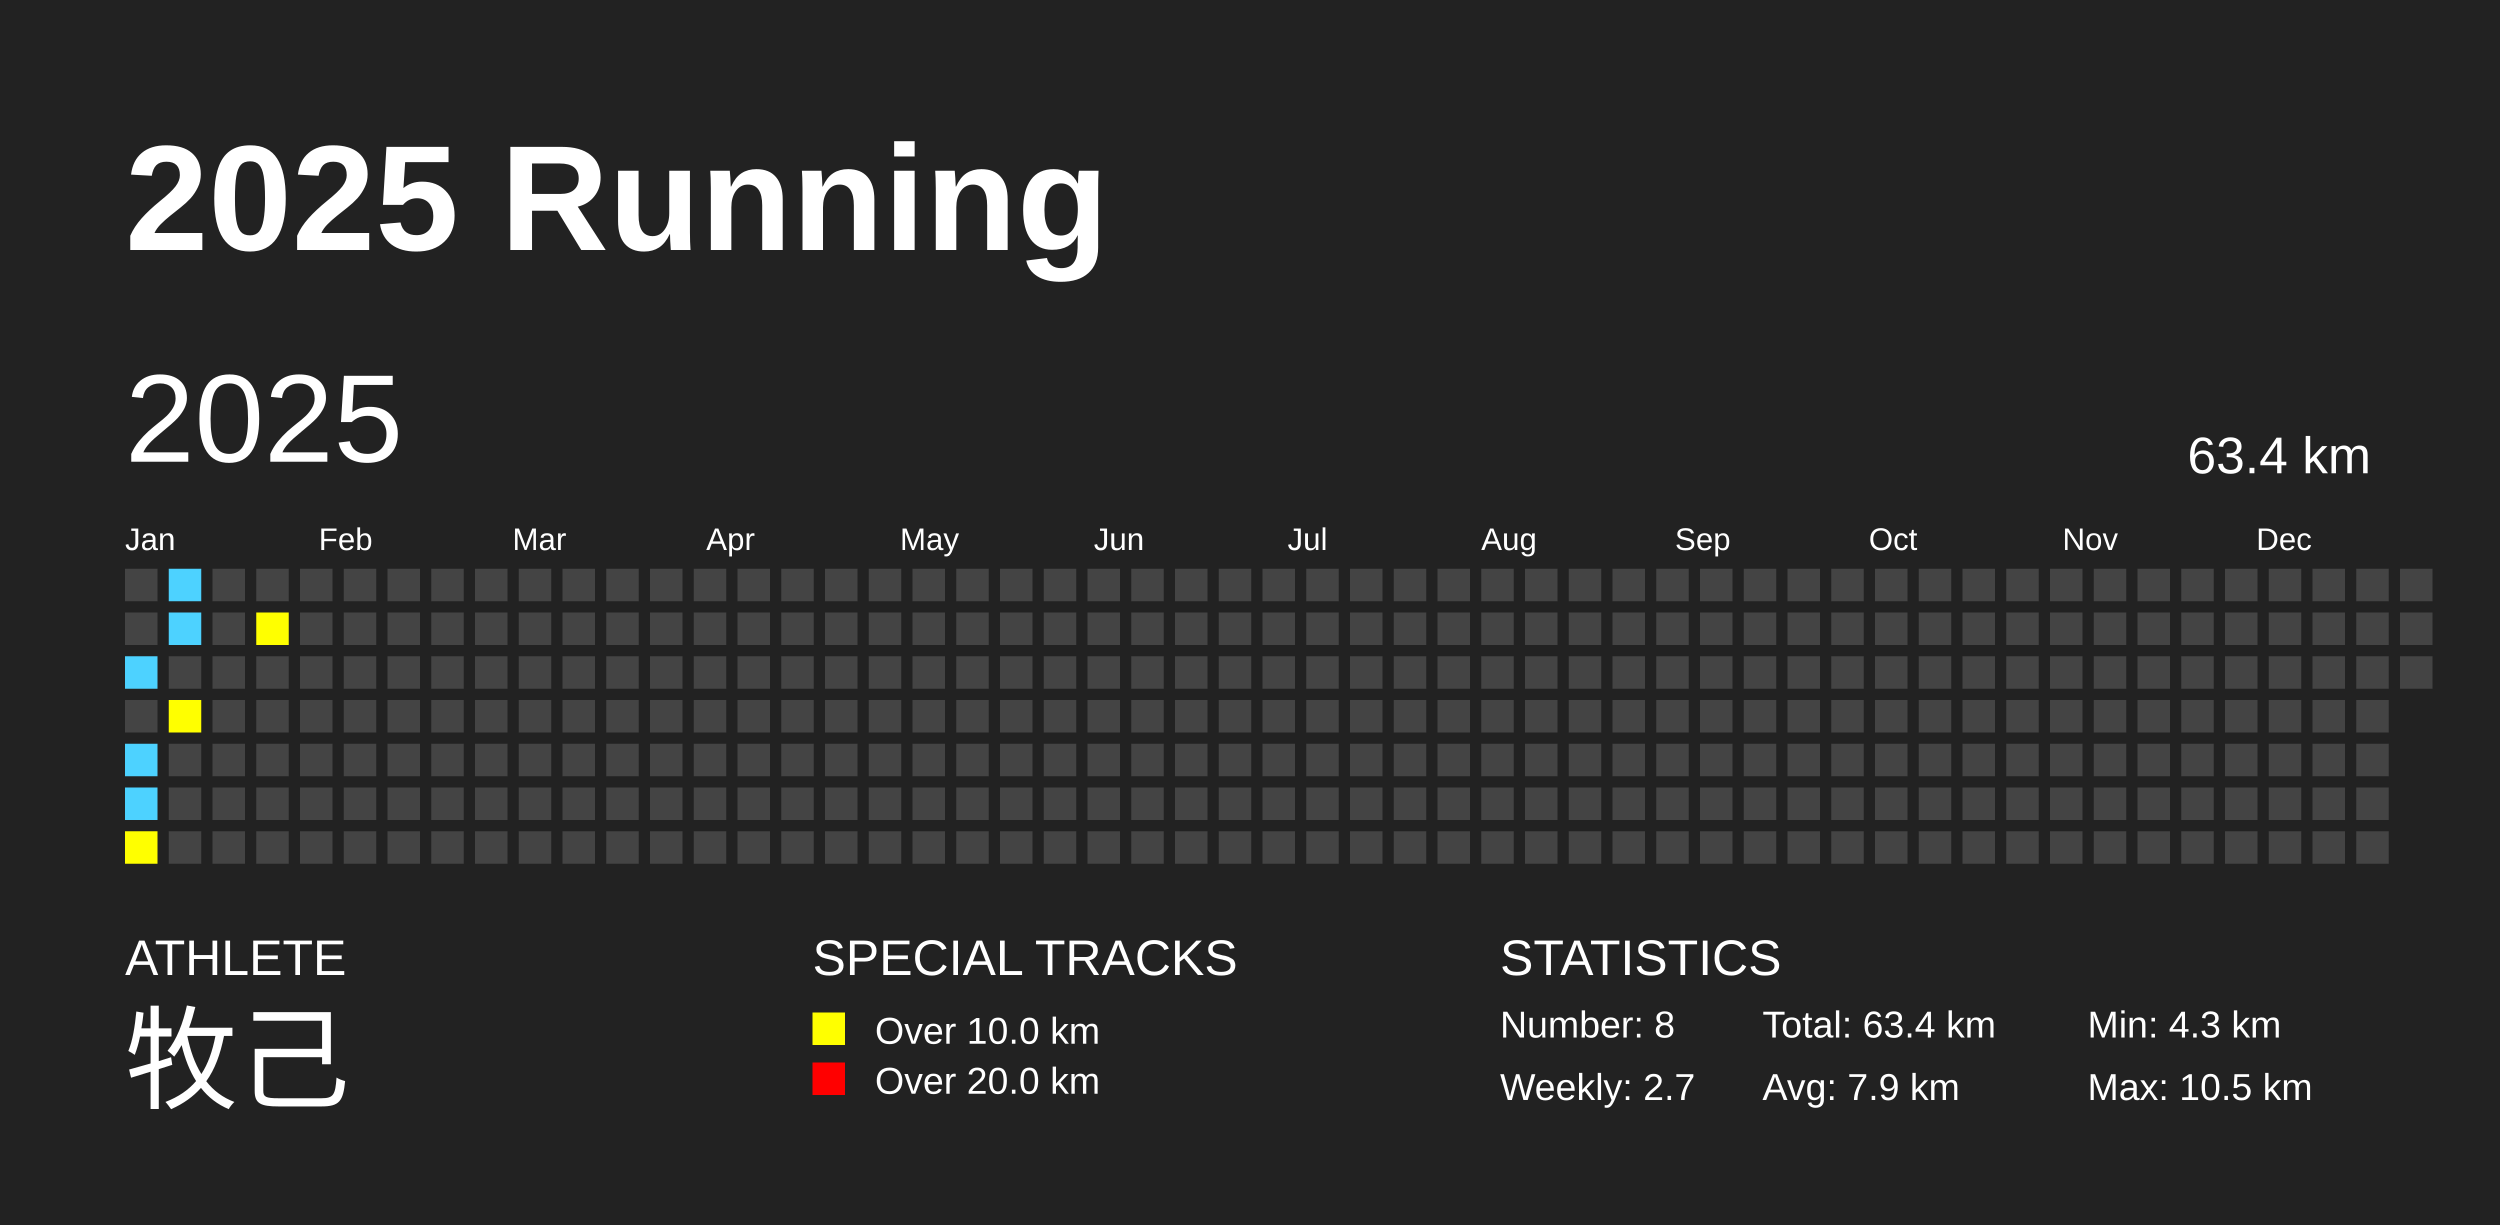
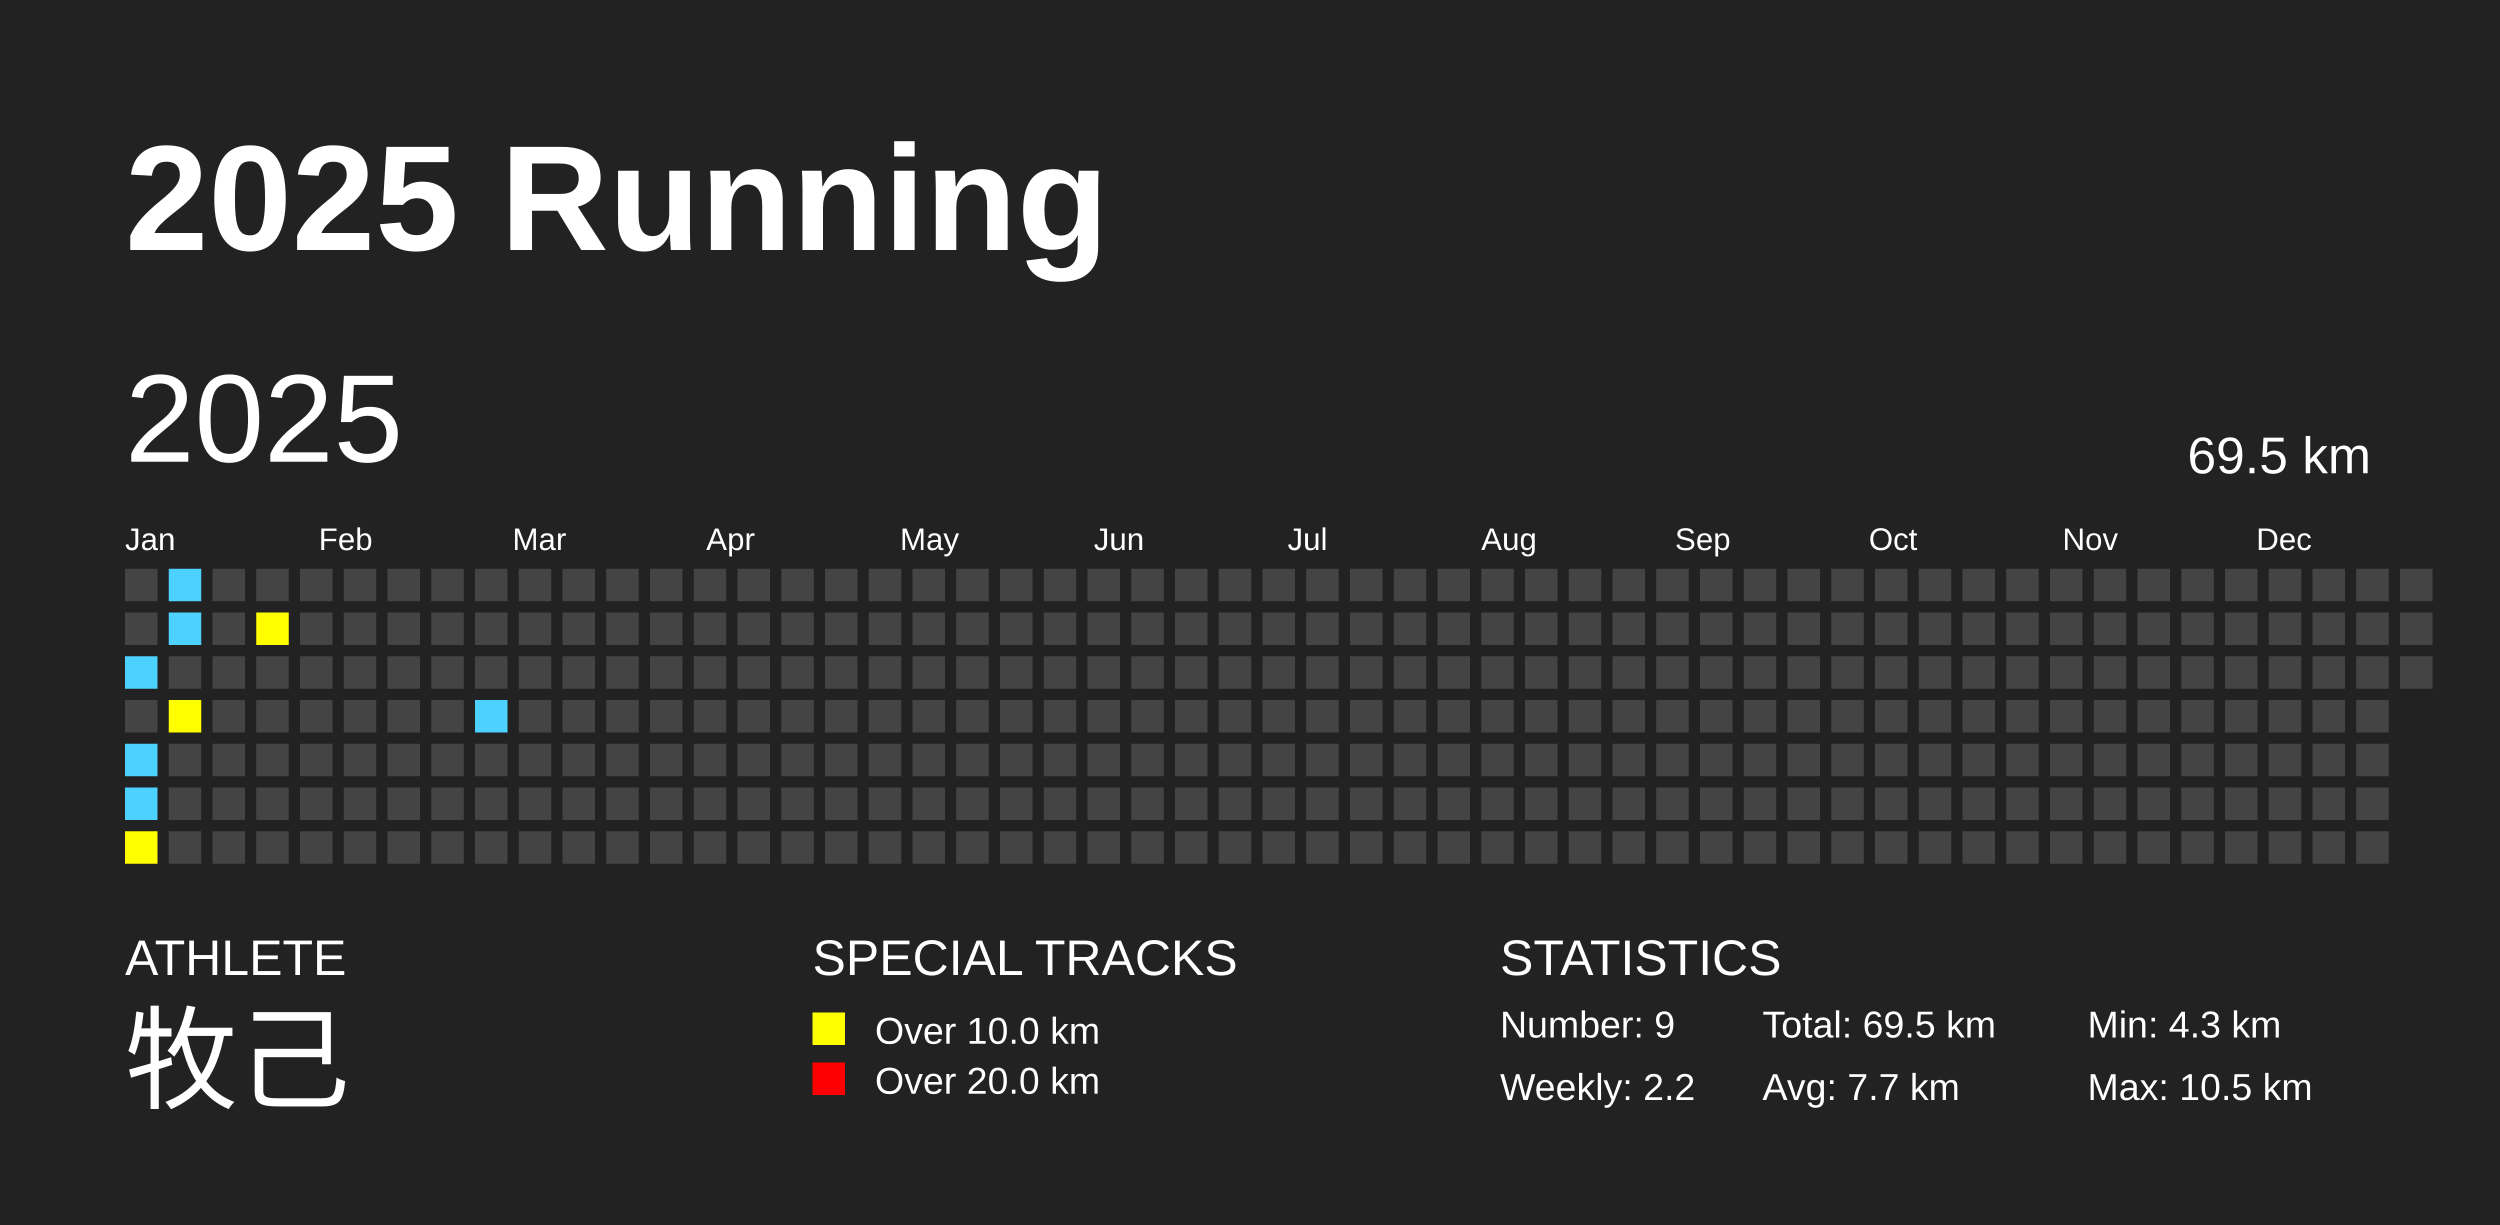
<svg xmlns="http://www.w3.org/2000/svg" baseProfile="full" height="98mm" version="1.1" viewBox="0,0,200,98" width="200mm">
  <defs />
  <rect fill="#222222" height="98" width="200" x="0" y="0" />
  <text fill="#FFFFFF" style="font-size:12px; font-family:Arial; font-weight:bold;" x="10" y="20">2025 Running</text>
  <text fill="#FFFFFF" style="font-size:4px; font-family:Arial" x="10" y="78">ATHLETE</text>
  <text fill="#FFFFFF" style="font-size:9px; font-family:Arial" x="10" y="88">牧己</text>
  <text fill="#FFFFFF" style="font-size:4px; font-family:Arial" x="65" y="78">SPECIAL TRACKS</text>
  <rect fill="yellow" height="2.6" width="2.6" x="65" y="81" />
  <text fill="#FFFFFF" style="font-size:3px; font-family:Arial" x="70" y="83.5">Over 10.0 km</text>
  <rect fill="red" height="2.6" width="2.6" x="65" y="85" />
  <text fill="#FFFFFF" style="font-size:3px; font-family:Arial" x="70" y="87.5">Over 20.0 km</text>
  <text fill="#FFFFFF" style="font-size:4px; font-family:Arial" x="120" y="78">STATISTICS</text>
-   <text fill="#FFFFFF" style="font-size:3px; font-family:Arial" x="120" y="83">Number: 8</text>
-   <text fill="#FFFFFF" style="font-size:3px; font-family:Arial" x="120" y="88">Weekly: 2.7</text>
-   <text fill="#FFFFFF" style="font-size:3px; font-family:Arial" x="141" y="83">Total: 63.4 km</text>
-   <text fill="#FFFFFF" style="font-size:3px; font-family:Arial" x="141" y="88">Avg: 7.9 km</text>
+   <text fill="#FFFFFF" style="font-size:3px; font-family:Arial" x="120" y="83">Number: 9</text>
+   <text fill="#FFFFFF" style="font-size:3px; font-family:Arial" x="120" y="88">Weekly: 2.2</text>
+   <text fill="#FFFFFF" style="font-size:3px; font-family:Arial" x="141" y="83">Total: 69.5 km</text>
+   <text fill="#FFFFFF" style="font-size:3px; font-family:Arial" x="141" y="88">Avg: 7.7 km</text>
  <text fill="#FFFFFF" style="font-size:3px; font-family:Arial" x="167" y="83">Min: 4.3 km</text>
  <text fill="#FFFFFF" style="font-size:3px; font-family:Arial" x="167" y="88">Max: 10.5 km</text>
  <text dominant-baseline="hanging" fill="#FFFFFF" style="font-size:10.0px; font-family:Arial;" x="10" y="30">2025</text>
-   <text dominant-baseline="hanging" fill="#FFFFFF" style="font-size:4.125px; font-family:Arial;" x="175" y="35">63.4 km</text>
+   <text dominant-baseline="hanging" fill="#FFFFFF" style="font-size:4.125px; font-family:Arial;" x="175" y="35">69.5 km</text>
  <text fill="#FFFFFF" style="font-size:2.5px; font-family:Arial" x="10.0" y="44">Jan</text>
  <text fill="#FFFFFF" style="font-size:2.5px; font-family:Arial" x="25.5" y="44">Feb</text>
  <text fill="#FFFFFF" style="font-size:2.5px; font-family:Arial" x="41.0" y="44">Mar</text>
  <text fill="#FFFFFF" style="font-size:2.5px; font-family:Arial" x="56.5" y="44">Apr</text>
  <text fill="#FFFFFF" style="font-size:2.5px; font-family:Arial" x="72.0" y="44">May</text>
  <text fill="#FFFFFF" style="font-size:2.5px; font-family:Arial" x="87.5" y="44">Jun</text>
  <text fill="#FFFFFF" style="font-size:2.5px; font-family:Arial" x="103.0" y="44">Jul</text>
  <text fill="#FFFFFF" style="font-size:2.5px; font-family:Arial" x="118.5" y="44">Aug</text>
  <text fill="#FFFFFF" style="font-size:2.5px; font-family:Arial" x="134.0" y="44">Sep</text>
  <text fill="#FFFFFF" style="font-size:2.5px; font-family:Arial" x="149.5" y="44">Oct</text>
  <text fill="#FFFFFF" style="font-size:2.5px; font-family:Arial" x="165.0" y="44">Nov</text>
  <text fill="#FFFFFF" style="font-size:2.5px; font-family:Arial" x="180.5" y="44">Dec</text>
  <rect fill="#444444" height="2.6" width="2.6" x="10.0" y="45.5" />
  <rect fill="#444444" height="2.6" width="2.6" x="10.0" y="49.0" />
  <rect fill="#4DD2FF" height="2.6" width="2.6" x="10.0" y="52.5" />
  <rect fill="#444444" height="2.6" width="2.6" x="10.0" y="56.0" />
  <rect fill="#4DD2FF" height="2.6" width="2.6" x="10.0" y="59.5" />
  <rect fill="#4DD2FF" height="2.6" width="2.6" x="10.0" y="63.0" />
  <rect fill="yellow" height="2.6" width="2.6" x="10.0" y="66.5" />
  <rect fill="#4DD2FF" height="2.6" width="2.6" x="13.5" y="45.5" />
  <rect fill="#4DD2FF" height="2.6" width="2.6" x="13.5" y="49.0" />
  <rect fill="#444444" height="2.6" width="2.6" x="13.5" y="52.5" />
  <rect fill="yellow" height="2.6" width="2.6" x="13.5" y="56.0" />
  <rect fill="#444444" height="2.6" width="2.6" x="13.5" y="59.5" />
  <rect fill="#444444" height="2.6" width="2.6" x="13.5" y="63.0" />
  <rect fill="#444444" height="2.6" width="2.6" x="13.5" y="66.5" />
  <rect fill="#444444" height="2.6" width="2.6" x="17.0" y="45.5" />
  <rect fill="#444444" height="2.6" width="2.6" x="17.0" y="49.0" />
  <rect fill="#444444" height="2.6" width="2.6" x="17.0" y="52.5" />
  <rect fill="#444444" height="2.6" width="2.6" x="17.0" y="56.0" />
  <rect fill="#444444" height="2.6" width="2.6" x="17.0" y="59.5" />
  <rect fill="#444444" height="2.6" width="2.6" x="17.0" y="63.0" />
  <rect fill="#444444" height="2.6" width="2.6" x="17.0" y="66.5" />
  <rect fill="#444444" height="2.6" width="2.6" x="20.5" y="45.5" />
  <rect fill="yellow" height="2.6" width="2.6" x="20.5" y="49.0" />
  <rect fill="#444444" height="2.6" width="2.6" x="20.5" y="52.5" />
  <rect fill="#444444" height="2.6" width="2.6" x="20.5" y="56.0" />
  <rect fill="#444444" height="2.6" width="2.6" x="20.5" y="59.5" />
  <rect fill="#444444" height="2.6" width="2.6" x="20.5" y="63.0" />
  <rect fill="#444444" height="2.6" width="2.6" x="20.5" y="66.5" />
  <rect fill="#444444" height="2.6" width="2.6" x="24.0" y="45.5" />
  <rect fill="#444444" height="2.6" width="2.6" x="24.0" y="49.0" />
  <rect fill="#444444" height="2.6" width="2.6" x="24.0" y="52.5" />
  <rect fill="#444444" height="2.6" width="2.6" x="24.0" y="56.0" />
  <rect fill="#444444" height="2.6" width="2.6" x="24.0" y="59.5" />
  <rect fill="#444444" height="2.6" width="2.6" x="24.0" y="63.0" />
  <rect fill="#444444" height="2.6" width="2.6" x="24.0" y="66.5" />
  <rect fill="#444444" height="2.6" width="2.6" x="27.5" y="45.5" />
  <rect fill="#444444" height="2.6" width="2.6" x="27.5" y="49.0" />
  <rect fill="#444444" height="2.6" width="2.6" x="27.5" y="52.5" />
  <rect fill="#444444" height="2.6" width="2.6" x="27.5" y="56.0" />
  <rect fill="#444444" height="2.6" width="2.6" x="27.5" y="59.5" />
  <rect fill="#444444" height="2.6" width="2.6" x="27.5" y="63.0" />
  <rect fill="#444444" height="2.6" width="2.6" x="27.5" y="66.5" />
  <rect fill="#444444" height="2.6" width="2.6" x="31.0" y="45.5" />
  <rect fill="#444444" height="2.6" width="2.6" x="31.0" y="49.0" />
  <rect fill="#444444" height="2.6" width="2.6" x="31.0" y="52.5" />
  <rect fill="#444444" height="2.6" width="2.6" x="31.0" y="56.0" />
  <rect fill="#444444" height="2.6" width="2.6" x="31.0" y="59.5" />
  <rect fill="#444444" height="2.6" width="2.6" x="31.0" y="63.0" />
  <rect fill="#444444" height="2.6" width="2.6" x="31.0" y="66.5" />
  <rect fill="#444444" height="2.6" width="2.6" x="34.5" y="45.5" />
  <rect fill="#444444" height="2.6" width="2.6" x="34.5" y="49.0" />
  <rect fill="#444444" height="2.6" width="2.6" x="34.5" y="52.5" />
  <rect fill="#444444" height="2.6" width="2.6" x="34.5" y="56.0" />
  <rect fill="#444444" height="2.6" width="2.6" x="34.5" y="59.5" />
  <rect fill="#444444" height="2.6" width="2.6" x="34.5" y="63.0" />
  <rect fill="#444444" height="2.6" width="2.6" x="34.5" y="66.5" />
  <rect fill="#444444" height="2.6" width="2.6" x="38.0" y="45.5" />
  <rect fill="#444444" height="2.6" width="2.6" x="38.0" y="49.0" />
  <rect fill="#444444" height="2.6" width="2.6" x="38.0" y="52.5" />
-   <rect fill="#444444" height="2.6" width="2.6" x="38.0" y="56.0" />
+   <rect fill="#4DD2FF" height="2.6" width="2.6" x="38.0" y="56.0" />
  <rect fill="#444444" height="2.6" width="2.6" x="38.0" y="59.5" />
  <rect fill="#444444" height="2.6" width="2.6" x="38.0" y="63.0" />
  <rect fill="#444444" height="2.6" width="2.6" x="38.0" y="66.5" />
  <rect fill="#444444" height="2.6" width="2.6" x="41.5" y="45.5" />
  <rect fill="#444444" height="2.6" width="2.6" x="41.5" y="49.0" />
  <rect fill="#444444" height="2.6" width="2.6" x="41.5" y="52.5" />
  <rect fill="#444444" height="2.6" width="2.6" x="41.5" y="56.0" />
  <rect fill="#444444" height="2.6" width="2.6" x="41.5" y="59.5" />
  <rect fill="#444444" height="2.6" width="2.6" x="41.5" y="63.0" />
  <rect fill="#444444" height="2.6" width="2.6" x="41.5" y="66.5" />
  <rect fill="#444444" height="2.6" width="2.6" x="45.0" y="45.5" />
  <rect fill="#444444" height="2.6" width="2.6" x="45.0" y="49.0" />
  <rect fill="#444444" height="2.6" width="2.6" x="45.0" y="52.5" />
  <rect fill="#444444" height="2.6" width="2.6" x="45.0" y="56.0" />
  <rect fill="#444444" height="2.6" width="2.6" x="45.0" y="59.5" />
  <rect fill="#444444" height="2.6" width="2.6" x="45.0" y="63.0" />
  <rect fill="#444444" height="2.6" width="2.6" x="45.0" y="66.5" />
  <rect fill="#444444" height="2.6" width="2.6" x="48.5" y="45.5" />
  <rect fill="#444444" height="2.6" width="2.6" x="48.5" y="49.0" />
  <rect fill="#444444" height="2.6" width="2.6" x="48.5" y="52.5" />
  <rect fill="#444444" height="2.6" width="2.6" x="48.5" y="56.0" />
  <rect fill="#444444" height="2.6" width="2.6" x="48.5" y="59.5" />
  <rect fill="#444444" height="2.6" width="2.6" x="48.5" y="63.0" />
  <rect fill="#444444" height="2.6" width="2.6" x="48.5" y="66.5" />
  <rect fill="#444444" height="2.6" width="2.6" x="52.0" y="45.5" />
  <rect fill="#444444" height="2.6" width="2.6" x="52.0" y="49.0" />
  <rect fill="#444444" height="2.6" width="2.6" x="52.0" y="52.5" />
  <rect fill="#444444" height="2.6" width="2.6" x="52.0" y="56.0" />
  <rect fill="#444444" height="2.6" width="2.6" x="52.0" y="59.5" />
  <rect fill="#444444" height="2.6" width="2.6" x="52.0" y="63.0" />
  <rect fill="#444444" height="2.6" width="2.6" x="52.0" y="66.5" />
  <rect fill="#444444" height="2.6" width="2.6" x="55.5" y="45.5" />
  <rect fill="#444444" height="2.6" width="2.6" x="55.5" y="49.0" />
  <rect fill="#444444" height="2.6" width="2.6" x="55.5" y="52.5" />
  <rect fill="#444444" height="2.6" width="2.6" x="55.5" y="56.0" />
  <rect fill="#444444" height="2.6" width="2.6" x="55.5" y="59.5" />
  <rect fill="#444444" height="2.6" width="2.6" x="55.5" y="63.0" />
  <rect fill="#444444" height="2.6" width="2.6" x="55.5" y="66.5" />
  <rect fill="#444444" height="2.6" width="2.6" x="59.0" y="45.5" />
  <rect fill="#444444" height="2.6" width="2.6" x="59.0" y="49.0" />
  <rect fill="#444444" height="2.6" width="2.6" x="59.0" y="52.5" />
  <rect fill="#444444" height="2.6" width="2.6" x="59.0" y="56.0" />
  <rect fill="#444444" height="2.6" width="2.6" x="59.0" y="59.5" />
  <rect fill="#444444" height="2.6" width="2.6" x="59.0" y="63.0" />
  <rect fill="#444444" height="2.6" width="2.6" x="59.0" y="66.5" />
  <rect fill="#444444" height="2.6" width="2.6" x="62.5" y="45.5" />
  <rect fill="#444444" height="2.6" width="2.6" x="62.5" y="49.0" />
  <rect fill="#444444" height="2.6" width="2.6" x="62.5" y="52.5" />
  <rect fill="#444444" height="2.6" width="2.6" x="62.5" y="56.0" />
  <rect fill="#444444" height="2.6" width="2.6" x="62.5" y="59.5" />
  <rect fill="#444444" height="2.6" width="2.6" x="62.5" y="63.0" />
  <rect fill="#444444" height="2.6" width="2.6" x="62.5" y="66.5" />
  <rect fill="#444444" height="2.6" width="2.6" x="66.0" y="45.5" />
  <rect fill="#444444" height="2.6" width="2.6" x="66.0" y="49.0" />
  <rect fill="#444444" height="2.6" width="2.6" x="66.0" y="52.5" />
  <rect fill="#444444" height="2.6" width="2.6" x="66.0" y="56.0" />
  <rect fill="#444444" height="2.6" width="2.6" x="66.0" y="59.5" />
  <rect fill="#444444" height="2.6" width="2.6" x="66.0" y="63.0" />
  <rect fill="#444444" height="2.6" width="2.6" x="66.0" y="66.5" />
  <rect fill="#444444" height="2.6" width="2.6" x="69.5" y="45.5" />
  <rect fill="#444444" height="2.6" width="2.6" x="69.5" y="49.0" />
  <rect fill="#444444" height="2.6" width="2.6" x="69.5" y="52.5" />
  <rect fill="#444444" height="2.6" width="2.6" x="69.5" y="56.0" />
  <rect fill="#444444" height="2.6" width="2.6" x="69.5" y="59.5" />
  <rect fill="#444444" height="2.6" width="2.6" x="69.5" y="63.0" />
  <rect fill="#444444" height="2.6" width="2.6" x="69.5" y="66.5" />
  <rect fill="#444444" height="2.6" width="2.6" x="73.0" y="45.5" />
  <rect fill="#444444" height="2.6" width="2.6" x="73.0" y="49.0" />
  <rect fill="#444444" height="2.6" width="2.6" x="73.0" y="52.5" />
  <rect fill="#444444" height="2.6" width="2.6" x="73.0" y="56.0" />
  <rect fill="#444444" height="2.6" width="2.6" x="73.0" y="59.5" />
  <rect fill="#444444" height="2.6" width="2.6" x="73.0" y="63.0" />
  <rect fill="#444444" height="2.6" width="2.6" x="73.0" y="66.5" />
  <rect fill="#444444" height="2.6" width="2.6" x="76.5" y="45.5" />
  <rect fill="#444444" height="2.6" width="2.6" x="76.5" y="49.0" />
  <rect fill="#444444" height="2.6" width="2.6" x="76.5" y="52.5" />
  <rect fill="#444444" height="2.6" width="2.6" x="76.5" y="56.0" />
  <rect fill="#444444" height="2.6" width="2.6" x="76.5" y="59.5" />
  <rect fill="#444444" height="2.6" width="2.6" x="76.5" y="63.0" />
  <rect fill="#444444" height="2.6" width="2.6" x="76.5" y="66.5" />
  <rect fill="#444444" height="2.6" width="2.6" x="80.0" y="45.5" />
  <rect fill="#444444" height="2.6" width="2.6" x="80.0" y="49.0" />
  <rect fill="#444444" height="2.6" width="2.6" x="80.0" y="52.5" />
  <rect fill="#444444" height="2.6" width="2.6" x="80.0" y="56.0" />
  <rect fill="#444444" height="2.6" width="2.6" x="80.0" y="59.5" />
  <rect fill="#444444" height="2.6" width="2.6" x="80.0" y="63.0" />
  <rect fill="#444444" height="2.6" width="2.6" x="80.0" y="66.5" />
  <rect fill="#444444" height="2.6" width="2.6" x="83.5" y="45.5" />
  <rect fill="#444444" height="2.6" width="2.6" x="83.5" y="49.0" />
  <rect fill="#444444" height="2.6" width="2.6" x="83.5" y="52.5" />
  <rect fill="#444444" height="2.6" width="2.6" x="83.5" y="56.0" />
  <rect fill="#444444" height="2.6" width="2.6" x="83.5" y="59.5" />
  <rect fill="#444444" height="2.6" width="2.6" x="83.5" y="63.0" />
  <rect fill="#444444" height="2.6" width="2.6" x="83.5" y="66.5" />
  <rect fill="#444444" height="2.6" width="2.6" x="87.0" y="45.5" />
  <rect fill="#444444" height="2.6" width="2.6" x="87.0" y="49.0" />
  <rect fill="#444444" height="2.6" width="2.6" x="87.0" y="52.5" />
  <rect fill="#444444" height="2.6" width="2.6" x="87.0" y="56.0" />
  <rect fill="#444444" height="2.6" width="2.6" x="87.0" y="59.5" />
  <rect fill="#444444" height="2.6" width="2.6" x="87.0" y="63.0" />
  <rect fill="#444444" height="2.6" width="2.6" x="87.0" y="66.5" />
  <rect fill="#444444" height="2.6" width="2.6" x="90.5" y="45.5" />
  <rect fill="#444444" height="2.6" width="2.6" x="90.5" y="49.0" />
  <rect fill="#444444" height="2.6" width="2.6" x="90.5" y="52.5" />
  <rect fill="#444444" height="2.6" width="2.6" x="90.5" y="56.0" />
  <rect fill="#444444" height="2.6" width="2.6" x="90.5" y="59.5" />
  <rect fill="#444444" height="2.6" width="2.6" x="90.5" y="63.0" />
  <rect fill="#444444" height="2.6" width="2.6" x="90.5" y="66.5" />
  <rect fill="#444444" height="2.6" width="2.6" x="94.0" y="45.5" />
  <rect fill="#444444" height="2.6" width="2.6" x="94.0" y="49.0" />
  <rect fill="#444444" height="2.6" width="2.6" x="94.0" y="52.5" />
  <rect fill="#444444" height="2.6" width="2.6" x="94.0" y="56.0" />
  <rect fill="#444444" height="2.6" width="2.6" x="94.0" y="59.5" />
  <rect fill="#444444" height="2.6" width="2.6" x="94.0" y="63.0" />
  <rect fill="#444444" height="2.6" width="2.6" x="94.0" y="66.5" />
  <rect fill="#444444" height="2.6" width="2.6" x="97.5" y="45.5" />
  <rect fill="#444444" height="2.6" width="2.6" x="97.5" y="49.0" />
  <rect fill="#444444" height="2.6" width="2.6" x="97.5" y="52.5" />
  <rect fill="#444444" height="2.6" width="2.6" x="97.5" y="56.0" />
  <rect fill="#444444" height="2.6" width="2.6" x="97.5" y="59.5" />
  <rect fill="#444444" height="2.6" width="2.6" x="97.5" y="63.0" />
  <rect fill="#444444" height="2.6" width="2.6" x="97.5" y="66.5" />
  <rect fill="#444444" height="2.6" width="2.6" x="101.0" y="45.5" />
  <rect fill="#444444" height="2.6" width="2.6" x="101.0" y="49.0" />
  <rect fill="#444444" height="2.6" width="2.6" x="101.0" y="52.5" />
  <rect fill="#444444" height="2.6" width="2.6" x="101.0" y="56.0" />
  <rect fill="#444444" height="2.6" width="2.6" x="101.0" y="59.5" />
  <rect fill="#444444" height="2.6" width="2.6" x="101.0" y="63.0" />
  <rect fill="#444444" height="2.6" width="2.6" x="101.0" y="66.5" />
  <rect fill="#444444" height="2.6" width="2.6" x="104.5" y="45.5" />
  <rect fill="#444444" height="2.6" width="2.6" x="104.5" y="49.0" />
  <rect fill="#444444" height="2.6" width="2.6" x="104.5" y="52.5" />
  <rect fill="#444444" height="2.6" width="2.6" x="104.5" y="56.0" />
  <rect fill="#444444" height="2.6" width="2.6" x="104.5" y="59.5" />
  <rect fill="#444444" height="2.6" width="2.6" x="104.5" y="63.0" />
  <rect fill="#444444" height="2.6" width="2.6" x="104.5" y="66.5" />
  <rect fill="#444444" height="2.6" width="2.6" x="108.0" y="45.5" />
  <rect fill="#444444" height="2.6" width="2.6" x="108.0" y="49.0" />
  <rect fill="#444444" height="2.6" width="2.6" x="108.0" y="52.5" />
  <rect fill="#444444" height="2.6" width="2.6" x="108.0" y="56.0" />
  <rect fill="#444444" height="2.6" width="2.6" x="108.0" y="59.5" />
  <rect fill="#444444" height="2.6" width="2.6" x="108.0" y="63.0" />
  <rect fill="#444444" height="2.6" width="2.6" x="108.0" y="66.5" />
  <rect fill="#444444" height="2.6" width="2.6" x="111.5" y="45.5" />
  <rect fill="#444444" height="2.6" width="2.6" x="111.5" y="49.0" />
  <rect fill="#444444" height="2.6" width="2.6" x="111.5" y="52.5" />
  <rect fill="#444444" height="2.6" width="2.6" x="111.5" y="56.0" />
  <rect fill="#444444" height="2.6" width="2.6" x="111.5" y="59.5" />
  <rect fill="#444444" height="2.6" width="2.6" x="111.5" y="63.0" />
  <rect fill="#444444" height="2.6" width="2.6" x="111.5" y="66.5" />
  <rect fill="#444444" height="2.6" width="2.6" x="115.0" y="45.5" />
  <rect fill="#444444" height="2.6" width="2.6" x="115.0" y="49.0" />
  <rect fill="#444444" height="2.6" width="2.6" x="115.0" y="52.5" />
  <rect fill="#444444" height="2.6" width="2.6" x="115.0" y="56.0" />
  <rect fill="#444444" height="2.6" width="2.6" x="115.0" y="59.5" />
  <rect fill="#444444" height="2.6" width="2.6" x="115.0" y="63.0" />
  <rect fill="#444444" height="2.6" width="2.6" x="115.0" y="66.5" />
  <rect fill="#444444" height="2.6" width="2.6" x="118.5" y="45.5" />
  <rect fill="#444444" height="2.6" width="2.6" x="118.5" y="49.0" />
  <rect fill="#444444" height="2.6" width="2.6" x="118.5" y="52.5" />
  <rect fill="#444444" height="2.6" width="2.6" x="118.5" y="56.0" />
  <rect fill="#444444" height="2.6" width="2.6" x="118.5" y="59.5" />
  <rect fill="#444444" height="2.6" width="2.6" x="118.5" y="63.0" />
  <rect fill="#444444" height="2.6" width="2.6" x="118.5" y="66.5" />
  <rect fill="#444444" height="2.6" width="2.6" x="122.0" y="45.5" />
  <rect fill="#444444" height="2.6" width="2.6" x="122.0" y="49.0" />
  <rect fill="#444444" height="2.6" width="2.6" x="122.0" y="52.5" />
  <rect fill="#444444" height="2.6" width="2.6" x="122.0" y="56.0" />
  <rect fill="#444444" height="2.6" width="2.6" x="122.0" y="59.5" />
  <rect fill="#444444" height="2.6" width="2.6" x="122.0" y="63.0" />
  <rect fill="#444444" height="2.6" width="2.6" x="122.0" y="66.5" />
  <rect fill="#444444" height="2.6" width="2.6" x="125.5" y="45.5" />
  <rect fill="#444444" height="2.6" width="2.6" x="125.5" y="49.0" />
  <rect fill="#444444" height="2.6" width="2.6" x="125.5" y="52.5" />
  <rect fill="#444444" height="2.6" width="2.6" x="125.5" y="56.0" />
  <rect fill="#444444" height="2.6" width="2.6" x="125.5" y="59.5" />
  <rect fill="#444444" height="2.6" width="2.6" x="125.5" y="63.0" />
  <rect fill="#444444" height="2.6" width="2.6" x="125.5" y="66.5" />
  <rect fill="#444444" height="2.6" width="2.6" x="129.0" y="45.5" />
  <rect fill="#444444" height="2.6" width="2.6" x="129.0" y="49.0" />
  <rect fill="#444444" height="2.6" width="2.6" x="129.0" y="52.5" />
  <rect fill="#444444" height="2.6" width="2.6" x="129.0" y="56.0" />
  <rect fill="#444444" height="2.6" width="2.6" x="129.0" y="59.5" />
  <rect fill="#444444" height="2.6" width="2.6" x="129.0" y="63.0" />
  <rect fill="#444444" height="2.6" width="2.6" x="129.0" y="66.5" />
  <rect fill="#444444" height="2.6" width="2.6" x="132.5" y="45.5" />
  <rect fill="#444444" height="2.6" width="2.6" x="132.5" y="49.0" />
  <rect fill="#444444" height="2.6" width="2.6" x="132.5" y="52.5" />
  <rect fill="#444444" height="2.6" width="2.6" x="132.5" y="56.0" />
  <rect fill="#444444" height="2.6" width="2.6" x="132.5" y="59.5" />
  <rect fill="#444444" height="2.6" width="2.6" x="132.5" y="63.0" />
  <rect fill="#444444" height="2.6" width="2.6" x="132.5" y="66.5" />
  <rect fill="#444444" height="2.6" width="2.6" x="136.0" y="45.5" />
  <rect fill="#444444" height="2.6" width="2.6" x="136.0" y="49.0" />
  <rect fill="#444444" height="2.6" width="2.6" x="136.0" y="52.5" />
  <rect fill="#444444" height="2.6" width="2.6" x="136.0" y="56.0" />
  <rect fill="#444444" height="2.6" width="2.6" x="136.0" y="59.5" />
  <rect fill="#444444" height="2.6" width="2.6" x="136.0" y="63.0" />
  <rect fill="#444444" height="2.6" width="2.6" x="136.0" y="66.5" />
  <rect fill="#444444" height="2.6" width="2.6" x="139.5" y="45.5" />
  <rect fill="#444444" height="2.6" width="2.6" x="139.5" y="49.0" />
  <rect fill="#444444" height="2.6" width="2.6" x="139.5" y="52.5" />
  <rect fill="#444444" height="2.6" width="2.6" x="139.5" y="56.0" />
  <rect fill="#444444" height="2.6" width="2.6" x="139.5" y="59.5" />
  <rect fill="#444444" height="2.6" width="2.6" x="139.5" y="63.0" />
  <rect fill="#444444" height="2.6" width="2.6" x="139.5" y="66.5" />
  <rect fill="#444444" height="2.6" width="2.6" x="143.0" y="45.5" />
  <rect fill="#444444" height="2.6" width="2.6" x="143.0" y="49.0" />
  <rect fill="#444444" height="2.6" width="2.6" x="143.0" y="52.5" />
  <rect fill="#444444" height="2.6" width="2.6" x="143.0" y="56.0" />
  <rect fill="#444444" height="2.6" width="2.6" x="143.0" y="59.5" />
  <rect fill="#444444" height="2.6" width="2.6" x="143.0" y="63.0" />
  <rect fill="#444444" height="2.6" width="2.6" x="143.0" y="66.5" />
  <rect fill="#444444" height="2.6" width="2.6" x="146.5" y="45.5" />
  <rect fill="#444444" height="2.6" width="2.6" x="146.5" y="49.0" />
  <rect fill="#444444" height="2.6" width="2.6" x="146.5" y="52.5" />
  <rect fill="#444444" height="2.6" width="2.6" x="146.5" y="56.0" />
  <rect fill="#444444" height="2.6" width="2.6" x="146.5" y="59.5" />
  <rect fill="#444444" height="2.6" width="2.6" x="146.5" y="63.0" />
  <rect fill="#444444" height="2.6" width="2.6" x="146.5" y="66.5" />
  <rect fill="#444444" height="2.6" width="2.6" x="150.0" y="45.5" />
  <rect fill="#444444" height="2.6" width="2.6" x="150.0" y="49.0" />
  <rect fill="#444444" height="2.6" width="2.6" x="150.0" y="52.5" />
  <rect fill="#444444" height="2.6" width="2.6" x="150.0" y="56.0" />
  <rect fill="#444444" height="2.6" width="2.6" x="150.0" y="59.5" />
  <rect fill="#444444" height="2.6" width="2.6" x="150.0" y="63.0" />
  <rect fill="#444444" height="2.6" width="2.6" x="150.0" y="66.5" />
  <rect fill="#444444" height="2.6" width="2.6" x="153.5" y="45.5" />
  <rect fill="#444444" height="2.6" width="2.6" x="153.5" y="49.0" />
  <rect fill="#444444" height="2.6" width="2.6" x="153.5" y="52.5" />
  <rect fill="#444444" height="2.6" width="2.6" x="153.5" y="56.0" />
  <rect fill="#444444" height="2.6" width="2.6" x="153.5" y="59.5" />
  <rect fill="#444444" height="2.6" width="2.6" x="153.5" y="63.0" />
  <rect fill="#444444" height="2.6" width="2.6" x="153.5" y="66.5" />
  <rect fill="#444444" height="2.6" width="2.6" x="157.0" y="45.5" />
  <rect fill="#444444" height="2.6" width="2.6" x="157.0" y="49.0" />
  <rect fill="#444444" height="2.6" width="2.6" x="157.0" y="52.5" />
  <rect fill="#444444" height="2.6" width="2.6" x="157.0" y="56.0" />
  <rect fill="#444444" height="2.6" width="2.6" x="157.0" y="59.5" />
  <rect fill="#444444" height="2.6" width="2.6" x="157.0" y="63.0" />
  <rect fill="#444444" height="2.6" width="2.6" x="157.0" y="66.5" />
  <rect fill="#444444" height="2.6" width="2.6" x="160.5" y="45.5" />
  <rect fill="#444444" height="2.6" width="2.6" x="160.5" y="49.0" />
  <rect fill="#444444" height="2.6" width="2.6" x="160.5" y="52.5" />
  <rect fill="#444444" height="2.6" width="2.6" x="160.5" y="56.0" />
  <rect fill="#444444" height="2.6" width="2.6" x="160.5" y="59.5" />
  <rect fill="#444444" height="2.6" width="2.6" x="160.5" y="63.0" />
  <rect fill="#444444" height="2.6" width="2.6" x="160.5" y="66.5" />
  <rect fill="#444444" height="2.6" width="2.6" x="164.0" y="45.5" />
  <rect fill="#444444" height="2.6" width="2.6" x="164.0" y="49.0" />
  <rect fill="#444444" height="2.6" width="2.6" x="164.0" y="52.5" />
  <rect fill="#444444" height="2.6" width="2.6" x="164.0" y="56.0" />
  <rect fill="#444444" height="2.6" width="2.6" x="164.0" y="59.5" />
  <rect fill="#444444" height="2.6" width="2.6" x="164.0" y="63.0" />
  <rect fill="#444444" height="2.6" width="2.6" x="164.0" y="66.5" />
  <rect fill="#444444" height="2.6" width="2.6" x="167.5" y="45.5" />
  <rect fill="#444444" height="2.6" width="2.6" x="167.5" y="49.0" />
  <rect fill="#444444" height="2.6" width="2.6" x="167.5" y="52.5" />
  <rect fill="#444444" height="2.6" width="2.6" x="167.5" y="56.0" />
  <rect fill="#444444" height="2.6" width="2.6" x="167.5" y="59.5" />
  <rect fill="#444444" height="2.6" width="2.6" x="167.5" y="63.0" />
  <rect fill="#444444" height="2.6" width="2.6" x="167.5" y="66.5" />
  <rect fill="#444444" height="2.6" width="2.6" x="171.0" y="45.5" />
  <rect fill="#444444" height="2.6" width="2.6" x="171.0" y="49.0" />
  <rect fill="#444444" height="2.6" width="2.6" x="171.0" y="52.5" />
  <rect fill="#444444" height="2.6" width="2.6" x="171.0" y="56.0" />
  <rect fill="#444444" height="2.6" width="2.6" x="171.0" y="59.5" />
  <rect fill="#444444" height="2.6" width="2.6" x="171.0" y="63.0" />
  <rect fill="#444444" height="2.6" width="2.6" x="171.0" y="66.5" />
  <rect fill="#444444" height="2.6" width="2.6" x="174.5" y="45.5" />
  <rect fill="#444444" height="2.6" width="2.6" x="174.5" y="49.0" />
  <rect fill="#444444" height="2.6" width="2.6" x="174.5" y="52.5" />
  <rect fill="#444444" height="2.6" width="2.6" x="174.5" y="56.0" />
  <rect fill="#444444" height="2.6" width="2.6" x="174.5" y="59.5" />
  <rect fill="#444444" height="2.6" width="2.6" x="174.5" y="63.0" />
  <rect fill="#444444" height="2.6" width="2.6" x="174.5" y="66.5" />
  <rect fill="#444444" height="2.6" width="2.6" x="178.0" y="45.5" />
  <rect fill="#444444" height="2.6" width="2.6" x="178.0" y="49.0" />
  <rect fill="#444444" height="2.6" width="2.6" x="178.0" y="52.5" />
  <rect fill="#444444" height="2.6" width="2.6" x="178.0" y="56.0" />
  <rect fill="#444444" height="2.6" width="2.6" x="178.0" y="59.5" />
  <rect fill="#444444" height="2.6" width="2.6" x="178.0" y="63.0" />
  <rect fill="#444444" height="2.6" width="2.6" x="178.0" y="66.5" />
  <rect fill="#444444" height="2.6" width="2.6" x="181.5" y="45.5" />
  <rect fill="#444444" height="2.6" width="2.6" x="181.5" y="49.0" />
  <rect fill="#444444" height="2.6" width="2.6" x="181.5" y="52.5" />
  <rect fill="#444444" height="2.6" width="2.6" x="181.5" y="56.0" />
  <rect fill="#444444" height="2.6" width="2.6" x="181.5" y="59.5" />
  <rect fill="#444444" height="2.6" width="2.6" x="181.5" y="63.0" />
  <rect fill="#444444" height="2.6" width="2.6" x="181.5" y="66.5" />
  <rect fill="#444444" height="2.6" width="2.6" x="185.0" y="45.5" />
  <rect fill="#444444" height="2.6" width="2.6" x="185.0" y="49.0" />
  <rect fill="#444444" height="2.6" width="2.6" x="185.0" y="52.5" />
  <rect fill="#444444" height="2.6" width="2.6" x="185.0" y="56.0" />
  <rect fill="#444444" height="2.6" width="2.6" x="185.0" y="59.5" />
  <rect fill="#444444" height="2.6" width="2.6" x="185.0" y="63.0" />
  <rect fill="#444444" height="2.6" width="2.6" x="185.0" y="66.5" />
  <rect fill="#444444" height="2.6" width="2.6" x="188.5" y="45.5" />
  <rect fill="#444444" height="2.6" width="2.6" x="188.5" y="49.0" />
  <rect fill="#444444" height="2.6" width="2.6" x="188.5" y="52.5" />
  <rect fill="#444444" height="2.6" width="2.6" x="188.5" y="56.0" />
  <rect fill="#444444" height="2.6" width="2.6" x="188.5" y="59.5" />
  <rect fill="#444444" height="2.6" width="2.6" x="188.5" y="63.0" />
  <rect fill="#444444" height="2.6" width="2.6" x="188.5" y="66.5" />
  <rect fill="#444444" height="2.6" width="2.6" x="192.0" y="45.5" />
  <rect fill="#444444" height="2.6" width="2.6" x="192.0" y="49.0" />
  <rect fill="#444444" height="2.6" width="2.6" x="192.0" y="52.5" />
</svg>
